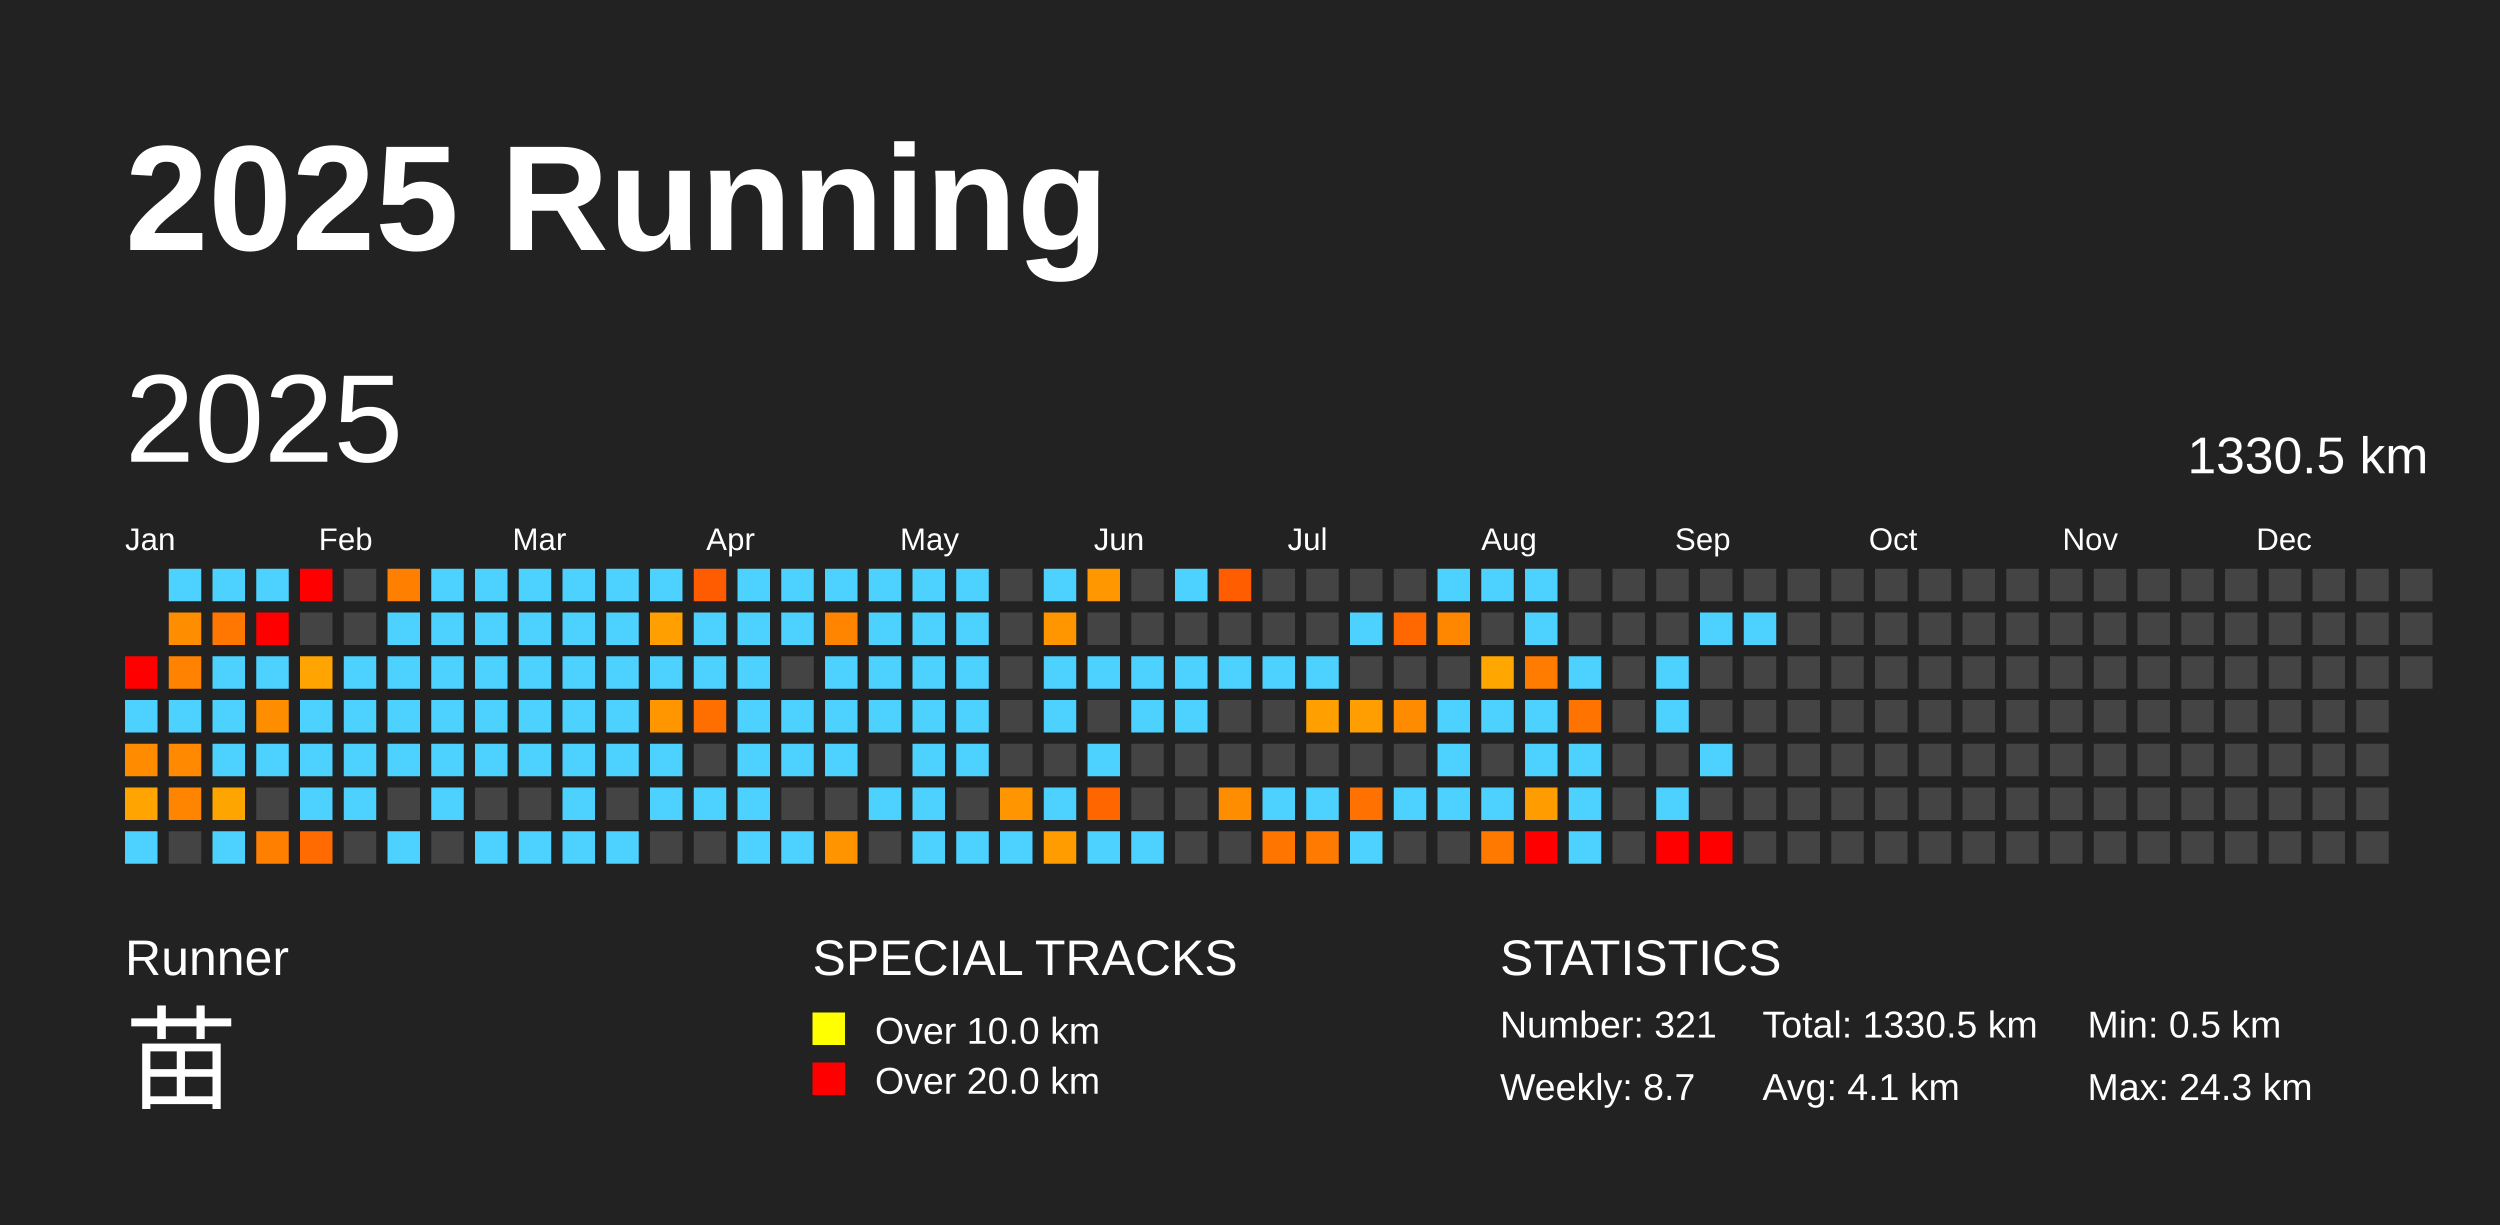
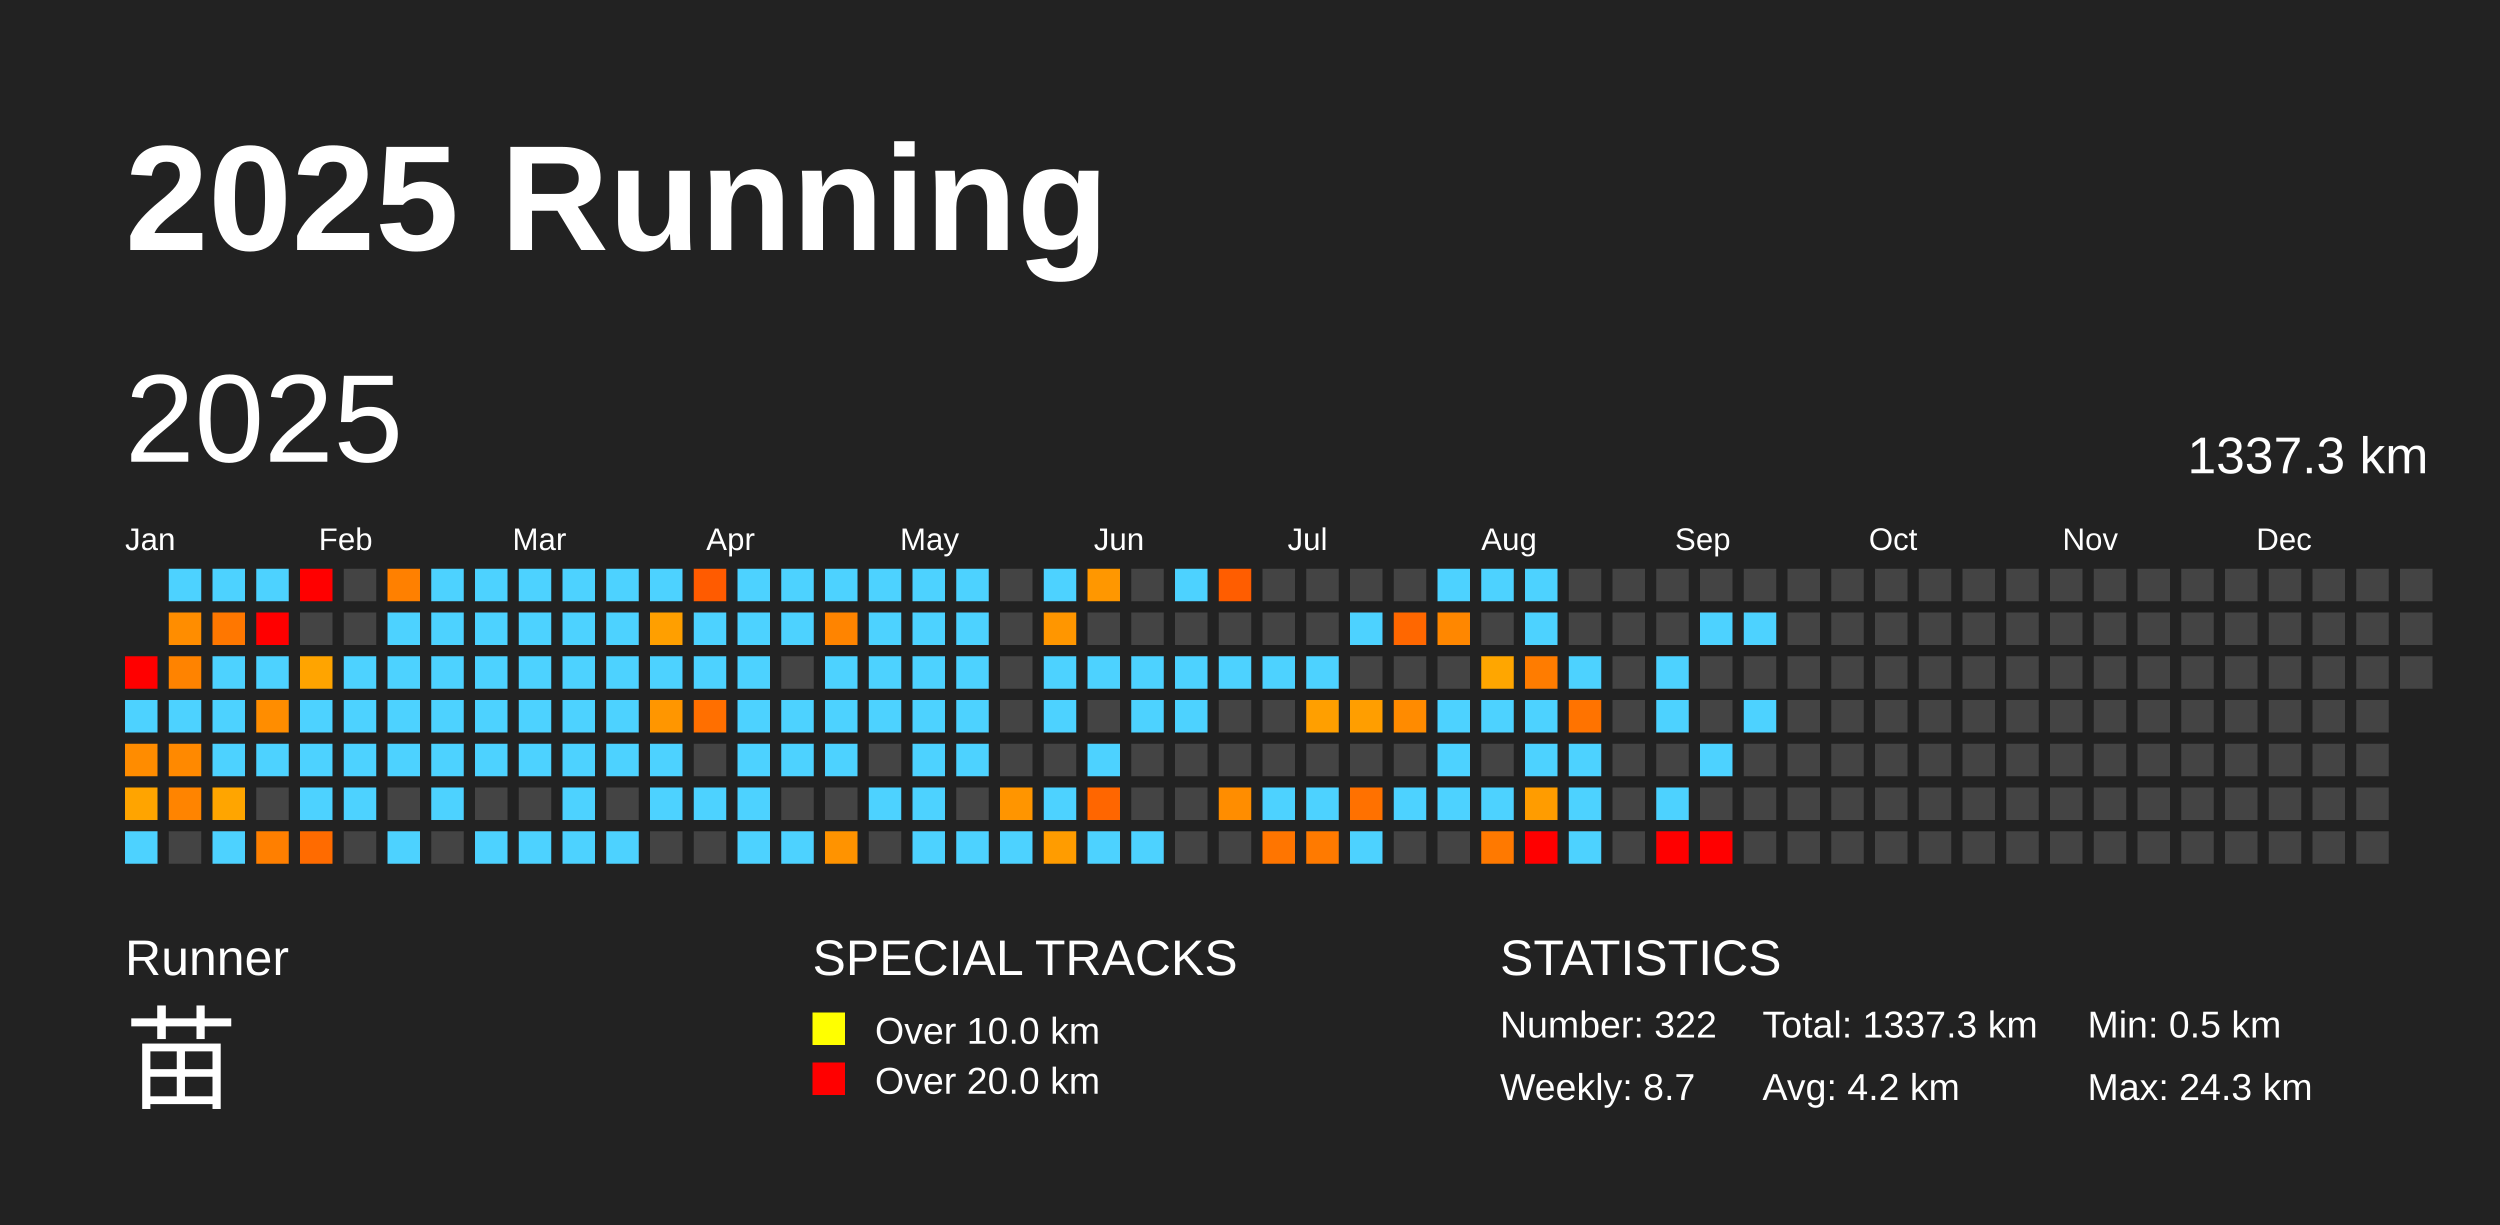
<svg xmlns="http://www.w3.org/2000/svg" baseProfile="full" height="98mm" version="1.1" viewBox="0,0,200,98" width="200mm">
  <defs />
  <rect fill="#222222" height="98" width="200" x="0" y="0" />
  <text fill="#FFFFFF" style="font-size:12px; font-family:Arial; font-weight:bold;" x="10" y="20">2025 Running</text>
  <text fill="#FFFFFF" style="font-size:4px; font-family:Arial" x="10" y="78">Runner</text>
  <text fill="#FFFFFF" style="font-size:9px; font-family:Arial" x="10" y="88">苗</text>
  <text fill="#FFFFFF" style="font-size:4px; font-family:Arial" x="65" y="78">SPECIAL TRACKS</text>
  <rect fill="yellow" height="2.6" width="2.6" x="65" y="81" />
  <text fill="#FFFFFF" style="font-size:3px; font-family:Arial" x="70" y="83.5">Over 10.0 km</text>
  <rect fill="red" height="2.6" width="2.6" x="65" y="85" />
  <text fill="#FFFFFF" style="font-size:3px; font-family:Arial" x="70" y="87.5">Over 20.0 km</text>
  <text fill="#FFFFFF" style="font-size:4px; font-family:Arial" x="120" y="78">STATISTICS</text>
-   <text fill="#FFFFFF" style="font-size:3px; font-family:Arial" x="120" y="83">Number: 321</text>
+   <text fill="#FFFFFF" style="font-size:3px; font-family:Arial" x="120" y="83">Number: 322</text>
  <text fill="#FFFFFF" style="font-size:3px; font-family:Arial" x="120" y="88">Weekly: 8.7</text>
-   <text fill="#FFFFFF" style="font-size:3px; font-family:Arial" x="141" y="83">Total: 1330.5 km</text>
-   <text fill="#FFFFFF" style="font-size:3px; font-family:Arial" x="141" y="88">Avg: 4.1 km</text>
+   <text fill="#FFFFFF" style="font-size:3px; font-family:Arial" x="141" y="83">Total: 1337.3 km</text>
+   <text fill="#FFFFFF" style="font-size:3px; font-family:Arial" x="141" y="88">Avg: 4.2 km</text>
  <text fill="#FFFFFF" style="font-size:3px; font-family:Arial" x="167" y="83">Min: 0.5 km</text>
  <text fill="#FFFFFF" style="font-size:3px; font-family:Arial" x="167" y="88">Max: 24.3 km</text>
  <text dominant-baseline="hanging" fill="#FFFFFF" style="font-size:10.0px; font-family:Arial;" x="10" y="30">2025</text>
-   <text dominant-baseline="hanging" fill="#FFFFFF" style="font-size:4.125px; font-family:Arial;" x="175" y="35">1330.5 km</text>
+   <text dominant-baseline="hanging" fill="#FFFFFF" style="font-size:4.125px; font-family:Arial;" x="175" y="35">1337.3 km</text>
  <text fill="#FFFFFF" style="font-size:2.5px; font-family:Arial" x="10.0" y="44">Jan</text>
  <text fill="#FFFFFF" style="font-size:2.5px; font-family:Arial" x="25.5" y="44">Feb</text>
  <text fill="#FFFFFF" style="font-size:2.5px; font-family:Arial" x="41.0" y="44">Mar</text>
  <text fill="#FFFFFF" style="font-size:2.5px; font-family:Arial" x="56.5" y="44">Apr</text>
  <text fill="#FFFFFF" style="font-size:2.5px; font-family:Arial" x="72.0" y="44">May</text>
  <text fill="#FFFFFF" style="font-size:2.5px; font-family:Arial" x="87.5" y="44">Jun</text>
  <text fill="#FFFFFF" style="font-size:2.5px; font-family:Arial" x="103.0" y="44">Jul</text>
  <text fill="#FFFFFF" style="font-size:2.5px; font-family:Arial" x="118.5" y="44">Aug</text>
  <text fill="#FFFFFF" style="font-size:2.5px; font-family:Arial" x="134.0" y="44">Sep</text>
  <text fill="#FFFFFF" style="font-size:2.5px; font-family:Arial" x="149.5" y="44">Oct</text>
  <text fill="#FFFFFF" style="font-size:2.5px; font-family:Arial" x="165.0" y="44">Nov</text>
  <text fill="#FFFFFF" style="font-size:2.5px; font-family:Arial" x="180.5" y="44">Dec</text>
  <rect fill="red" height="2.6" width="2.6" x="10.0" y="52.5" />
  <rect fill="#4dd2ff" height="2.6" width="2.6" x="10.0" y="56.0" />
  <rect fill="#ff8c00" height="2.6" width="2.6" x="10.0" y="59.5" />
  <rect fill="#ffa400" height="2.6" width="2.6" x="10.0" y="63.0" />
  <rect fill="#4dd2ff" height="2.6" width="2.6" x="10.0" y="66.5" />
  <rect fill="#4dd2ff" height="2.6" width="2.6" x="13.5" y="45.5" />
  <rect fill="#ff8d00" height="2.6" width="2.6" x="13.5" y="49.0" />
  <rect fill="#ff8300" height="2.6" width="2.6" x="13.5" y="52.5" />
  <rect fill="#4dd2ff" height="2.6" width="2.6" x="13.5" y="56.0" />
  <rect fill="#ff8900" height="2.6" width="2.6" x="13.5" y="59.5" />
  <rect fill="#ff8400" height="2.6" width="2.6" x="13.5" y="63.0" />
  <rect fill="#444444" height="2.6" width="2.6" x="13.5" y="66.5" />
  <rect fill="#4dd2ff" height="2.6" width="2.6" x="17.0" y="45.5" />
  <rect fill="#ff7700" height="2.6" width="2.6" x="17.0" y="49.0" />
  <rect fill="#4dd2ff" height="2.6" width="2.6" x="17.0" y="52.5" />
  <rect fill="#4dd2ff" height="2.6" width="2.6" x="17.0" y="56.0" />
  <rect fill="#4dd2ff" height="2.6" width="2.6" x="17.0" y="59.5" />
  <rect fill="#ffa500" height="2.6" width="2.6" x="17.0" y="63.0" />
  <rect fill="#4dd2ff" height="2.6" width="2.6" x="17.0" y="66.5" />
  <rect fill="#4dd2ff" height="2.6" width="2.6" x="20.5" y="45.5" />
  <rect fill="red" height="2.6" width="2.6" x="20.5" y="49.0" />
  <rect fill="#4dd2ff" height="2.6" width="2.6" x="20.5" y="52.5" />
  <rect fill="#ff8d00" height="2.6" width="2.6" x="20.5" y="56.0" />
  <rect fill="#4dd2ff" height="2.6" width="2.6" x="20.5" y="59.5" />
  <rect fill="#444444" height="2.6" width="2.6" x="20.5" y="63.0" />
  <rect fill="#ff7f00" height="2.6" width="2.6" x="20.5" y="66.5" />
  <rect fill="red" height="2.6" width="2.6" x="24.0" y="45.5" />
  <rect fill="#444444" height="2.6" width="2.6" x="24.0" y="49.0" />
  <rect fill="#ffa400" height="2.6" width="2.6" x="24.0" y="52.5" />
  <rect fill="#4dd2ff" height="2.6" width="2.6" x="24.0" y="56.0" />
  <rect fill="#4dd2ff" height="2.6" width="2.6" x="24.0" y="59.5" />
  <rect fill="#4dd2ff" height="2.6" width="2.6" x="24.0" y="63.0" />
  <rect fill="#ff6b00" height="2.6" width="2.6" x="24.0" y="66.5" />
  <rect fill="#444444" height="2.6" width="2.6" x="27.5" y="45.5" />
  <rect fill="#444444" height="2.6" width="2.6" x="27.5" y="49.0" />
  <rect fill="#4dd2ff" height="2.6" width="2.6" x="27.5" y="52.5" />
  <rect fill="#4dd2ff" height="2.6" width="2.6" x="27.5" y="56.0" />
  <rect fill="#4dd2ff" height="2.6" width="2.6" x="27.5" y="59.5" />
  <rect fill="#4dd2ff" height="2.6" width="2.6" x="27.5" y="63.0" />
  <rect fill="#444444" height="2.6" width="2.6" x="27.5" y="66.5" />
  <rect fill="#ff8000" height="2.6" width="2.6" x="31.0" y="45.5" />
  <rect fill="#4dd2ff" height="2.6" width="2.6" x="31.0" y="49.0" />
  <rect fill="#4dd2ff" height="2.6" width="2.6" x="31.0" y="52.5" />
  <rect fill="#4dd2ff" height="2.6" width="2.6" x="31.0" y="56.0" />
  <rect fill="#4dd2ff" height="2.6" width="2.6" x="31.0" y="59.5" />
  <rect fill="#444444" height="2.6" width="2.6" x="31.0" y="63.0" />
  <rect fill="#4dd2ff" height="2.6" width="2.6" x="31.0" y="66.5" />
  <rect fill="#4dd2ff" height="2.6" width="2.6" x="34.5" y="45.5" />
  <rect fill="#4dd2ff" height="2.6" width="2.6" x="34.5" y="49.0" />
  <rect fill="#4dd2ff" height="2.6" width="2.6" x="34.5" y="52.5" />
  <rect fill="#4dd2ff" height="2.6" width="2.6" x="34.5" y="56.0" />
  <rect fill="#4dd2ff" height="2.6" width="2.6" x="34.5" y="59.5" />
  <rect fill="#4dd2ff" height="2.6" width="2.6" x="34.5" y="63.0" />
  <rect fill="#444444" height="2.6" width="2.6" x="34.5" y="66.5" />
  <rect fill="#4dd2ff" height="2.6" width="2.6" x="38.0" y="45.5" />
  <rect fill="#4dd2ff" height="2.6" width="2.6" x="38.0" y="49.0" />
  <rect fill="#4dd2ff" height="2.6" width="2.6" x="38.0" y="52.5" />
  <rect fill="#4dd2ff" height="2.6" width="2.6" x="38.0" y="56.0" />
  <rect fill="#4dd2ff" height="2.6" width="2.6" x="38.0" y="59.5" />
  <rect fill="#444444" height="2.6" width="2.6" x="38.0" y="63.0" />
  <rect fill="#4dd2ff" height="2.6" width="2.6" x="38.0" y="66.5" />
  <rect fill="#4dd2ff" height="2.6" width="2.6" x="41.5" y="45.5" />
  <rect fill="#4dd2ff" height="2.6" width="2.6" x="41.5" y="49.0" />
  <rect fill="#4dd2ff" height="2.6" width="2.6" x="41.5" y="52.5" />
  <rect fill="#4dd2ff" height="2.6" width="2.6" x="41.5" y="56.0" />
  <rect fill="#4dd2ff" height="2.6" width="2.6" x="41.5" y="59.5" />
  <rect fill="#444444" height="2.6" width="2.6" x="41.5" y="63.0" />
  <rect fill="#4dd2ff" height="2.6" width="2.6" x="41.5" y="66.5" />
  <rect fill="#4dd2ff" height="2.6" width="2.6" x="45.0" y="45.5" />
  <rect fill="#4dd2ff" height="2.6" width="2.6" x="45.0" y="49.0" />
  <rect fill="#4dd2ff" height="2.6" width="2.6" x="45.0" y="52.5" />
  <rect fill="#4dd2ff" height="2.6" width="2.6" x="45.0" y="56.0" />
  <rect fill="#4dd2ff" height="2.6" width="2.6" x="45.0" y="59.5" />
  <rect fill="#4dd2ff" height="2.6" width="2.6" x="45.0" y="63.0" />
  <rect fill="#4dd2ff" height="2.6" width="2.6" x="45.0" y="66.5" />
  <rect fill="#4dd2ff" height="2.6" width="2.6" x="48.5" y="45.5" />
  <rect fill="#4dd2ff" height="2.6" width="2.6" x="48.5" y="49.0" />
  <rect fill="#4dd2ff" height="2.6" width="2.6" x="48.5" y="52.5" />
  <rect fill="#4dd2ff" height="2.6" width="2.6" x="48.5" y="56.0" />
  <rect fill="#4dd2ff" height="2.6" width="2.6" x="48.5" y="59.5" />
  <rect fill="#444444" height="2.6" width="2.6" x="48.5" y="63.0" />
  <rect fill="#4dd2ff" height="2.6" width="2.6" x="48.5" y="66.5" />
  <rect fill="#4dd2ff" height="2.6" width="2.6" x="52.0" y="45.5" />
  <rect fill="#ff9f00" height="2.6" width="2.6" x="52.0" y="49.0" />
  <rect fill="#4dd2ff" height="2.6" width="2.6" x="52.0" y="52.5" />
  <rect fill="#ff9600" height="2.6" width="2.6" x="52.0" y="56.0" />
  <rect fill="#4dd2ff" height="2.6" width="2.6" x="52.0" y="59.5" />
  <rect fill="#4dd2ff" height="2.6" width="2.6" x="52.0" y="63.0" />
  <rect fill="#444444" height="2.6" width="2.6" x="52.0" y="66.5" />
  <rect fill="#ff5b00" height="2.6" width="2.6" x="55.5" y="45.5" />
  <rect fill="#4dd2ff" height="2.6" width="2.6" x="55.5" y="49.0" />
  <rect fill="#4dd2ff" height="2.6" width="2.6" x="55.5" y="52.5" />
  <rect fill="#ff6f00" height="2.6" width="2.6" x="55.5" y="56.0" />
  <rect fill="#444444" height="2.6" width="2.6" x="55.5" y="59.5" />
  <rect fill="#4dd2ff" height="2.6" width="2.6" x="55.5" y="63.0" />
  <rect fill="#444444" height="2.6" width="2.6" x="55.5" y="66.5" />
  <rect fill="#4dd2ff" height="2.6" width="2.6" x="59.0" y="45.5" />
  <rect fill="#4dd2ff" height="2.6" width="2.6" x="59.0" y="49.0" />
  <rect fill="#4dd2ff" height="2.6" width="2.6" x="59.0" y="52.5" />
  <rect fill="#4dd2ff" height="2.6" width="2.6" x="59.0" y="56.0" />
  <rect fill="#4dd2ff" height="2.6" width="2.6" x="59.0" y="59.5" />
  <rect fill="#4dd2ff" height="2.6" width="2.6" x="59.0" y="63.0" />
  <rect fill="#4dd2ff" height="2.6" width="2.6" x="59.0" y="66.5" />
  <rect fill="#4dd2ff" height="2.6" width="2.6" x="62.5" y="45.5" />
  <rect fill="#4dd2ff" height="2.6" width="2.6" x="62.5" y="49.0" />
  <rect fill="#444444" height="2.6" width="2.6" x="62.5" y="52.5" />
  <rect fill="#4dd2ff" height="2.6" width="2.6" x="62.5" y="56.0" />
  <rect fill="#4dd2ff" height="2.6" width="2.6" x="62.5" y="59.5" />
  <rect fill="#444444" height="2.6" width="2.6" x="62.5" y="63.0" />
  <rect fill="#4dd2ff" height="2.6" width="2.6" x="62.5" y="66.5" />
  <rect fill="#4dd2ff" height="2.6" width="2.6" x="66.0" y="45.5" />
  <rect fill="#ff8400" height="2.6" width="2.6" x="66.0" y="49.0" />
  <rect fill="#4dd2ff" height="2.6" width="2.6" x="66.0" y="52.5" />
  <rect fill="#4dd2ff" height="2.6" width="2.6" x="66.0" y="56.0" />
  <rect fill="#4dd2ff" height="2.6" width="2.6" x="66.0" y="59.5" />
  <rect fill="#444444" height="2.6" width="2.6" x="66.0" y="63.0" />
  <rect fill="#ff9300" height="2.6" width="2.6" x="66.0" y="66.5" />
  <rect fill="#4dd2ff" height="2.6" width="2.6" x="69.5" y="45.5" />
  <rect fill="#4dd2ff" height="2.6" width="2.6" x="69.5" y="49.0" />
  <rect fill="#4dd2ff" height="2.6" width="2.6" x="69.5" y="52.5" />
  <rect fill="#4dd2ff" height="2.6" width="2.6" x="69.5" y="56.0" />
  <rect fill="#444444" height="2.6" width="2.6" x="69.5" y="59.5" />
  <rect fill="#4dd2ff" height="2.6" width="2.6" x="69.5" y="63.0" />
  <rect fill="#444444" height="2.6" width="2.6" x="69.5" y="66.5" />
  <rect fill="#4dd2ff" height="2.6" width="2.6" x="73.0" y="45.5" />
  <rect fill="#4dd2ff" height="2.6" width="2.6" x="73.0" y="49.0" />
  <rect fill="#4dd2ff" height="2.6" width="2.6" x="73.0" y="52.5" />
  <rect fill="#4dd2ff" height="2.6" width="2.6" x="73.0" y="56.0" />
  <rect fill="#4dd2ff" height="2.6" width="2.6" x="73.0" y="59.5" />
  <rect fill="#4dd2ff" height="2.6" width="2.6" x="73.0" y="63.0" />
  <rect fill="#4dd2ff" height="2.6" width="2.6" x="73.0" y="66.5" />
  <rect fill="#4dd2ff" height="2.6" width="2.6" x="76.5" y="45.5" />
  <rect fill="#4dd2ff" height="2.6" width="2.6" x="76.5" y="49.0" />
  <rect fill="#4dd2ff" height="2.6" width="2.6" x="76.5" y="52.5" />
  <rect fill="#4dd2ff" height="2.6" width="2.6" x="76.5" y="56.0" />
  <rect fill="#4dd2ff" height="2.6" width="2.6" x="76.5" y="59.5" />
  <rect fill="#444444" height="2.6" width="2.6" x="76.5" y="63.0" />
  <rect fill="#4dd2ff" height="2.6" width="2.6" x="76.5" y="66.5" />
  <rect fill="#444444" height="2.6" width="2.6" x="80.0" y="45.5" />
  <rect fill="#444444" height="2.6" width="2.6" x="80.0" y="49.0" />
  <rect fill="#444444" height="2.6" width="2.6" x="80.0" y="52.5" />
  <rect fill="#444444" height="2.6" width="2.6" x="80.0" y="56.0" />
  <rect fill="#444444" height="2.6" width="2.6" x="80.0" y="59.5" />
  <rect fill="#ff9500" height="2.6" width="2.6" x="80.0" y="63.0" />
  <rect fill="#4dd2ff" height="2.6" width="2.6" x="80.0" y="66.5" />
  <rect fill="#4dd2ff" height="2.6" width="2.6" x="83.5" y="45.5" />
  <rect fill="#ff9600" height="2.6" width="2.6" x="83.5" y="49.0" />
  <rect fill="#4dd2ff" height="2.6" width="2.6" x="83.5" y="52.5" />
  <rect fill="#4dd2ff" height="2.6" width="2.6" x="83.5" y="56.0" />
  <rect fill="#444444" height="2.6" width="2.6" x="83.5" y="59.5" />
  <rect fill="#4dd2ff" height="2.6" width="2.6" x="83.5" y="63.0" />
  <rect fill="#ff9c00" height="2.6" width="2.6" x="83.5" y="66.5" />
  <rect fill="#ff9700" height="2.6" width="2.6" x="87.0" y="45.5" />
  <rect fill="#444444" height="2.6" width="2.6" x="87.0" y="49.0" />
  <rect fill="#4dd2ff" height="2.6" width="2.6" x="87.0" y="52.5" />
  <rect fill="#444444" height="2.6" width="2.6" x="87.0" y="56.0" />
  <rect fill="#4dd2ff" height="2.6" width="2.6" x="87.0" y="59.5" />
  <rect fill="#ff6600" height="2.6" width="2.6" x="87.0" y="63.0" />
  <rect fill="#4dd2ff" height="2.6" width="2.6" x="87.0" y="66.5" />
  <rect fill="#444444" height="2.6" width="2.6" x="90.5" y="45.5" />
  <rect fill="#444444" height="2.6" width="2.6" x="90.5" y="49.0" />
  <rect fill="#4dd2ff" height="2.6" width="2.6" x="90.5" y="52.5" />
  <rect fill="#4dd2ff" height="2.6" width="2.6" x="90.5" y="56.0" />
  <rect fill="#444444" height="2.6" width="2.6" x="90.5" y="59.5" />
  <rect fill="#444444" height="2.6" width="2.6" x="90.5" y="63.0" />
  <rect fill="#4dd2ff" height="2.6" width="2.6" x="90.5" y="66.5" />
  <rect fill="#4dd2ff" height="2.6" width="2.6" x="94.0" y="45.5" />
  <rect fill="#444444" height="2.6" width="2.6" x="94.0" y="49.0" />
  <rect fill="#4dd2ff" height="2.6" width="2.6" x="94.0" y="52.5" />
  <rect fill="#4dd2ff" height="2.6" width="2.6" x="94.0" y="56.0" />
  <rect fill="#444444" height="2.6" width="2.6" x="94.0" y="59.5" />
  <rect fill="#444444" height="2.6" width="2.6" x="94.0" y="63.0" />
  <rect fill="#444444" height="2.6" width="2.6" x="94.0" y="66.5" />
  <rect fill="#ff5d00" height="2.6" width="2.6" x="97.5" y="45.5" />
  <rect fill="#444444" height="2.6" width="2.6" x="97.5" y="49.0" />
  <rect fill="#4dd2ff" height="2.6" width="2.6" x="97.5" y="52.5" />
  <rect fill="#444444" height="2.6" width="2.6" x="97.5" y="56.0" />
  <rect fill="#444444" height="2.6" width="2.6" x="97.5" y="59.5" />
  <rect fill="#ff8d00" height="2.6" width="2.6" x="97.5" y="63.0" />
  <rect fill="#444444" height="2.6" width="2.6" x="97.5" y="66.5" />
  <rect fill="#444444" height="2.6" width="2.6" x="101.0" y="45.5" />
  <rect fill="#444444" height="2.6" width="2.6" x="101.0" y="49.0" />
  <rect fill="#4dd2ff" height="2.6" width="2.6" x="101.0" y="52.5" />
  <rect fill="#444444" height="2.6" width="2.6" x="101.0" y="56.0" />
  <rect fill="#444444" height="2.6" width="2.6" x="101.0" y="59.5" />
  <rect fill="#4dd2ff" height="2.6" width="2.6" x="101.0" y="63.0" />
  <rect fill="#ff7500" height="2.6" width="2.6" x="101.0" y="66.5" />
  <rect fill="#444444" height="2.6" width="2.6" x="104.5" y="45.5" />
  <rect fill="#444444" height="2.6" width="2.6" x="104.5" y="49.0" />
  <rect fill="#4dd2ff" height="2.6" width="2.6" x="104.5" y="52.5" />
  <rect fill="#ff9f00" height="2.6" width="2.6" x="104.5" y="56.0" />
  <rect fill="#444444" height="2.6" width="2.6" x="104.5" y="59.5" />
  <rect fill="#4dd2ff" height="2.6" width="2.6" x="104.5" y="63.0" />
  <rect fill="#ff7a00" height="2.6" width="2.6" x="104.5" y="66.5" />
  <rect fill="#444444" height="2.6" width="2.6" x="108.0" y="45.5" />
  <rect fill="#4dd2ff" height="2.6" width="2.6" x="108.0" y="49.0" />
  <rect fill="#444444" height="2.6" width="2.6" x="108.0" y="52.5" />
  <rect fill="#ff9e00" height="2.6" width="2.6" x="108.0" y="56.0" />
  <rect fill="#444444" height="2.6" width="2.6" x="108.0" y="59.5" />
  <rect fill="#ff7100" height="2.6" width="2.6" x="108.0" y="63.0" />
  <rect fill="#4dd2ff" height="2.6" width="2.6" x="108.0" y="66.5" />
  <rect fill="#444444" height="2.6" width="2.6" x="111.5" y="45.5" />
  <rect fill="#ff6700" height="2.6" width="2.6" x="111.5" y="49.0" />
  <rect fill="#444444" height="2.6" width="2.6" x="111.5" y="52.5" />
  <rect fill="#ff8b00" height="2.6" width="2.6" x="111.5" y="56.0" />
  <rect fill="#444444" height="2.6" width="2.6" x="111.5" y="59.5" />
  <rect fill="#4dd2ff" height="2.6" width="2.6" x="111.5" y="63.0" />
  <rect fill="#444444" height="2.6" width="2.6" x="111.5" y="66.5" />
  <rect fill="#4dd2ff" height="2.6" width="2.6" x="115.0" y="45.5" />
  <rect fill="#ff8700" height="2.6" width="2.6" x="115.0" y="49.0" />
  <rect fill="#444444" height="2.6" width="2.6" x="115.0" y="52.5" />
  <rect fill="#4dd2ff" height="2.6" width="2.6" x="115.0" y="56.0" />
  <rect fill="#4dd2ff" height="2.6" width="2.6" x="115.0" y="59.5" />
  <rect fill="#4dd2ff" height="2.6" width="2.6" x="115.0" y="63.0" />
  <rect fill="#444444" height="2.6" width="2.6" x="115.0" y="66.5" />
  <rect fill="#4dd2ff" height="2.6" width="2.6" x="118.5" y="45.5" />
  <rect fill="#444444" height="2.6" width="2.6" x="118.5" y="49.0" />
  <rect fill="#ffa600" height="2.6" width="2.6" x="118.5" y="52.5" />
  <rect fill="#4dd2ff" height="2.6" width="2.6" x="118.5" y="56.0" />
  <rect fill="#444444" height="2.6" width="2.6" x="118.5" y="59.5" />
  <rect fill="#4dd2ff" height="2.6" width="2.6" x="118.5" y="63.0" />
  <rect fill="#ff7900" height="2.6" width="2.6" x="118.5" y="66.5" />
  <rect fill="#4dd2ff" height="2.6" width="2.6" x="122.0" y="45.5" />
  <rect fill="#4dd2ff" height="2.6" width="2.6" x="122.0" y="49.0" />
  <rect fill="#ff7c00" height="2.6" width="2.6" x="122.0" y="52.5" />
  <rect fill="#4dd2ff" height="2.6" width="2.6" x="122.0" y="56.0" />
  <rect fill="#4dd2ff" height="2.6" width="2.6" x="122.0" y="59.5" />
  <rect fill="#ff9c00" height="2.6" width="2.6" x="122.0" y="63.0" />
  <rect fill="red" height="2.6" width="2.6" x="122.0" y="66.5" />
  <rect fill="#444444" height="2.6" width="2.6" x="125.5" y="45.5" />
  <rect fill="#444444" height="2.6" width="2.6" x="125.5" y="49.0" />
  <rect fill="#4dd2ff" height="2.6" width="2.6" x="125.5" y="52.5" />
  <rect fill="#ff7300" height="2.6" width="2.6" x="125.5" y="56.0" />
  <rect fill="#4dd2ff" height="2.6" width="2.6" x="125.5" y="59.5" />
  <rect fill="#4dd2ff" height="2.6" width="2.6" x="125.5" y="63.0" />
  <rect fill="#4dd2ff" height="2.6" width="2.6" x="125.5" y="66.5" />
  <rect fill="#444444" height="2.6" width="2.6" x="129.0" y="45.5" />
  <rect fill="#444444" height="2.6" width="2.6" x="129.0" y="49.0" />
  <rect fill="#444444" height="2.6" width="2.6" x="129.0" y="52.5" />
  <rect fill="#444444" height="2.6" width="2.6" x="129.0" y="56.0" />
  <rect fill="#444444" height="2.6" width="2.6" x="129.0" y="59.5" />
  <rect fill="#444444" height="2.6" width="2.6" x="129.0" y="63.0" />
  <rect fill="#444444" height="2.6" width="2.6" x="129.0" y="66.5" />
  <rect fill="#444444" height="2.6" width="2.6" x="132.5" y="45.5" />
  <rect fill="#444444" height="2.6" width="2.6" x="132.5" y="49.0" />
  <rect fill="#4dd2ff" height="2.6" width="2.6" x="132.5" y="52.5" />
  <rect fill="#4dd2ff" height="2.6" width="2.6" x="132.5" y="56.0" />
  <rect fill="#444444" height="2.6" width="2.6" x="132.5" y="59.5" />
  <rect fill="#4dd2ff" height="2.6" width="2.6" x="132.5" y="63.0" />
  <rect fill="red" height="2.6" width="2.6" x="132.5" y="66.5" />
  <rect fill="#444444" height="2.6" width="2.6" x="136.0" y="45.5" />
  <rect fill="#4dd2ff" height="2.6" width="2.6" x="136.0" y="49.0" />
  <rect fill="#444444" height="2.6" width="2.6" x="136.0" y="52.5" />
  <rect fill="#444444" height="2.6" width="2.6" x="136.0" y="56.0" />
  <rect fill="#4dd2ff" height="2.6" width="2.6" x="136.0" y="59.5" />
  <rect fill="#444444" height="2.6" width="2.6" x="136.0" y="63.0" />
  <rect fill="red" height="2.6" width="2.6" x="136.0" y="66.5" />
  <rect fill="#444444" height="2.6" width="2.6" x="139.5" y="45.5" />
  <rect fill="#4dd2ff" height="2.6" width="2.6" x="139.5" y="49.0" />
  <rect fill="#444444" height="2.6" width="2.6" x="139.5" y="52.5" />
-   <rect fill="#444444" height="2.6" width="2.6" x="139.5" y="56.0" />
+   <rect fill="#4dd2ff" height="2.6" width="2.6" x="139.5" y="56.0" />
  <rect fill="#444444" height="2.6" width="2.6" x="139.5" y="59.5" />
  <rect fill="#444444" height="2.6" width="2.6" x="139.5" y="63.0" />
  <rect fill="#444444" height="2.6" width="2.6" x="139.5" y="66.5" />
  <rect fill="#444444" height="2.6" width="2.6" x="143.0" y="45.5" />
  <rect fill="#444444" height="2.6" width="2.6" x="143.0" y="49.0" />
  <rect fill="#444444" height="2.6" width="2.6" x="143.0" y="52.5" />
  <rect fill="#444444" height="2.6" width="2.6" x="143.0" y="56.0" />
  <rect fill="#444444" height="2.6" width="2.6" x="143.0" y="59.5" />
  <rect fill="#444444" height="2.6" width="2.6" x="143.0" y="63.0" />
  <rect fill="#444444" height="2.6" width="2.6" x="143.0" y="66.5" />
  <rect fill="#444444" height="2.6" width="2.6" x="146.5" y="45.5" />
  <rect fill="#444444" height="2.6" width="2.6" x="146.5" y="49.0" />
  <rect fill="#444444" height="2.6" width="2.6" x="146.5" y="52.5" />
  <rect fill="#444444" height="2.6" width="2.6" x="146.5" y="56.0" />
  <rect fill="#444444" height="2.6" width="2.6" x="146.5" y="59.5" />
  <rect fill="#444444" height="2.6" width="2.6" x="146.5" y="63.0" />
  <rect fill="#444444" height="2.6" width="2.6" x="146.5" y="66.5" />
  <rect fill="#444444" height="2.6" width="2.6" x="150.0" y="45.5" />
  <rect fill="#444444" height="2.6" width="2.6" x="150.0" y="49.0" />
  <rect fill="#444444" height="2.6" width="2.6" x="150.0" y="52.5" />
  <rect fill="#444444" height="2.6" width="2.6" x="150.0" y="56.0" />
  <rect fill="#444444" height="2.6" width="2.6" x="150.0" y="59.5" />
  <rect fill="#444444" height="2.6" width="2.6" x="150.0" y="63.0" />
  <rect fill="#444444" height="2.6" width="2.6" x="150.0" y="66.5" />
  <rect fill="#444444" height="2.6" width="2.6" x="153.5" y="45.5" />
  <rect fill="#444444" height="2.6" width="2.6" x="153.5" y="49.0" />
  <rect fill="#444444" height="2.6" width="2.6" x="153.5" y="52.5" />
  <rect fill="#444444" height="2.6" width="2.6" x="153.5" y="56.0" />
  <rect fill="#444444" height="2.6" width="2.6" x="153.5" y="59.5" />
  <rect fill="#444444" height="2.6" width="2.6" x="153.5" y="63.0" />
  <rect fill="#444444" height="2.6" width="2.6" x="153.5" y="66.5" />
  <rect fill="#444444" height="2.6" width="2.6" x="157.0" y="45.5" />
  <rect fill="#444444" height="2.6" width="2.6" x="157.0" y="49.0" />
  <rect fill="#444444" height="2.6" width="2.6" x="157.0" y="52.5" />
  <rect fill="#444444" height="2.6" width="2.6" x="157.0" y="56.0" />
  <rect fill="#444444" height="2.6" width="2.6" x="157.0" y="59.5" />
  <rect fill="#444444" height="2.6" width="2.6" x="157.0" y="63.0" />
  <rect fill="#444444" height="2.6" width="2.6" x="157.0" y="66.5" />
  <rect fill="#444444" height="2.6" width="2.6" x="160.5" y="45.5" />
  <rect fill="#444444" height="2.6" width="2.6" x="160.5" y="49.0" />
  <rect fill="#444444" height="2.6" width="2.6" x="160.5" y="52.5" />
  <rect fill="#444444" height="2.6" width="2.6" x="160.5" y="56.0" />
  <rect fill="#444444" height="2.6" width="2.6" x="160.5" y="59.5" />
  <rect fill="#444444" height="2.6" width="2.6" x="160.5" y="63.0" />
  <rect fill="#444444" height="2.6" width="2.6" x="160.5" y="66.5" />
  <rect fill="#444444" height="2.6" width="2.6" x="164.0" y="45.5" />
  <rect fill="#444444" height="2.6" width="2.6" x="164.0" y="49.0" />
  <rect fill="#444444" height="2.6" width="2.6" x="164.0" y="52.5" />
  <rect fill="#444444" height="2.6" width="2.6" x="164.0" y="56.0" />
  <rect fill="#444444" height="2.6" width="2.6" x="164.0" y="59.5" />
  <rect fill="#444444" height="2.6" width="2.6" x="164.0" y="63.0" />
  <rect fill="#444444" height="2.6" width="2.6" x="164.0" y="66.5" />
  <rect fill="#444444" height="2.6" width="2.6" x="167.5" y="45.5" />
  <rect fill="#444444" height="2.6" width="2.6" x="167.5" y="49.0" />
  <rect fill="#444444" height="2.6" width="2.6" x="167.5" y="52.5" />
  <rect fill="#444444" height="2.6" width="2.6" x="167.5" y="56.0" />
  <rect fill="#444444" height="2.6" width="2.6" x="167.5" y="59.5" />
  <rect fill="#444444" height="2.6" width="2.6" x="167.5" y="63.0" />
  <rect fill="#444444" height="2.6" width="2.6" x="167.5" y="66.5" />
  <rect fill="#444444" height="2.6" width="2.6" x="171.0" y="45.5" />
  <rect fill="#444444" height="2.6" width="2.6" x="171.0" y="49.0" />
  <rect fill="#444444" height="2.6" width="2.6" x="171.0" y="52.5" />
  <rect fill="#444444" height="2.6" width="2.6" x="171.0" y="56.0" />
  <rect fill="#444444" height="2.6" width="2.6" x="171.0" y="59.5" />
  <rect fill="#444444" height="2.6" width="2.6" x="171.0" y="63.0" />
  <rect fill="#444444" height="2.6" width="2.6" x="171.0" y="66.5" />
  <rect fill="#444444" height="2.6" width="2.6" x="174.5" y="45.5" />
  <rect fill="#444444" height="2.6" width="2.6" x="174.5" y="49.0" />
  <rect fill="#444444" height="2.6" width="2.6" x="174.5" y="52.5" />
  <rect fill="#444444" height="2.6" width="2.6" x="174.5" y="56.0" />
  <rect fill="#444444" height="2.6" width="2.6" x="174.5" y="59.5" />
  <rect fill="#444444" height="2.6" width="2.6" x="174.5" y="63.0" />
  <rect fill="#444444" height="2.6" width="2.6" x="174.5" y="66.5" />
  <rect fill="#444444" height="2.6" width="2.6" x="178.0" y="45.5" />
  <rect fill="#444444" height="2.6" width="2.6" x="178.0" y="49.0" />
  <rect fill="#444444" height="2.6" width="2.6" x="178.0" y="52.5" />
  <rect fill="#444444" height="2.6" width="2.6" x="178.0" y="56.0" />
  <rect fill="#444444" height="2.6" width="2.6" x="178.0" y="59.5" />
  <rect fill="#444444" height="2.6" width="2.6" x="178.0" y="63.0" />
  <rect fill="#444444" height="2.6" width="2.6" x="178.0" y="66.5" />
  <rect fill="#444444" height="2.6" width="2.6" x="181.5" y="45.5" />
  <rect fill="#444444" height="2.6" width="2.6" x="181.5" y="49.0" />
  <rect fill="#444444" height="2.6" width="2.6" x="181.5" y="52.5" />
  <rect fill="#444444" height="2.6" width="2.6" x="181.5" y="56.0" />
  <rect fill="#444444" height="2.6" width="2.6" x="181.5" y="59.5" />
  <rect fill="#444444" height="2.6" width="2.6" x="181.5" y="63.0" />
  <rect fill="#444444" height="2.6" width="2.6" x="181.5" y="66.5" />
  <rect fill="#444444" height="2.6" width="2.6" x="185.0" y="45.5" />
  <rect fill="#444444" height="2.6" width="2.6" x="185.0" y="49.0" />
  <rect fill="#444444" height="2.6" width="2.6" x="185.0" y="52.5" />
  <rect fill="#444444" height="2.6" width="2.6" x="185.0" y="56.0" />
  <rect fill="#444444" height="2.6" width="2.6" x="185.0" y="59.5" />
  <rect fill="#444444" height="2.6" width="2.6" x="185.0" y="63.0" />
  <rect fill="#444444" height="2.6" width="2.6" x="185.0" y="66.5" />
  <rect fill="#444444" height="2.6" width="2.6" x="188.5" y="45.5" />
  <rect fill="#444444" height="2.6" width="2.6" x="188.5" y="49.0" />
  <rect fill="#444444" height="2.6" width="2.6" x="188.5" y="52.5" />
  <rect fill="#444444" height="2.6" width="2.6" x="188.5" y="56.0" />
  <rect fill="#444444" height="2.6" width="2.6" x="188.5" y="59.5" />
  <rect fill="#444444" height="2.6" width="2.6" x="188.5" y="63.0" />
  <rect fill="#444444" height="2.6" width="2.6" x="188.5" y="66.5" />
  <rect fill="#444444" height="2.6" width="2.6" x="192.0" y="45.5" />
  <rect fill="#444444" height="2.6" width="2.6" x="192.0" y="49.0" />
  <rect fill="#444444" height="2.6" width="2.6" x="192.0" y="52.5" />
</svg>
